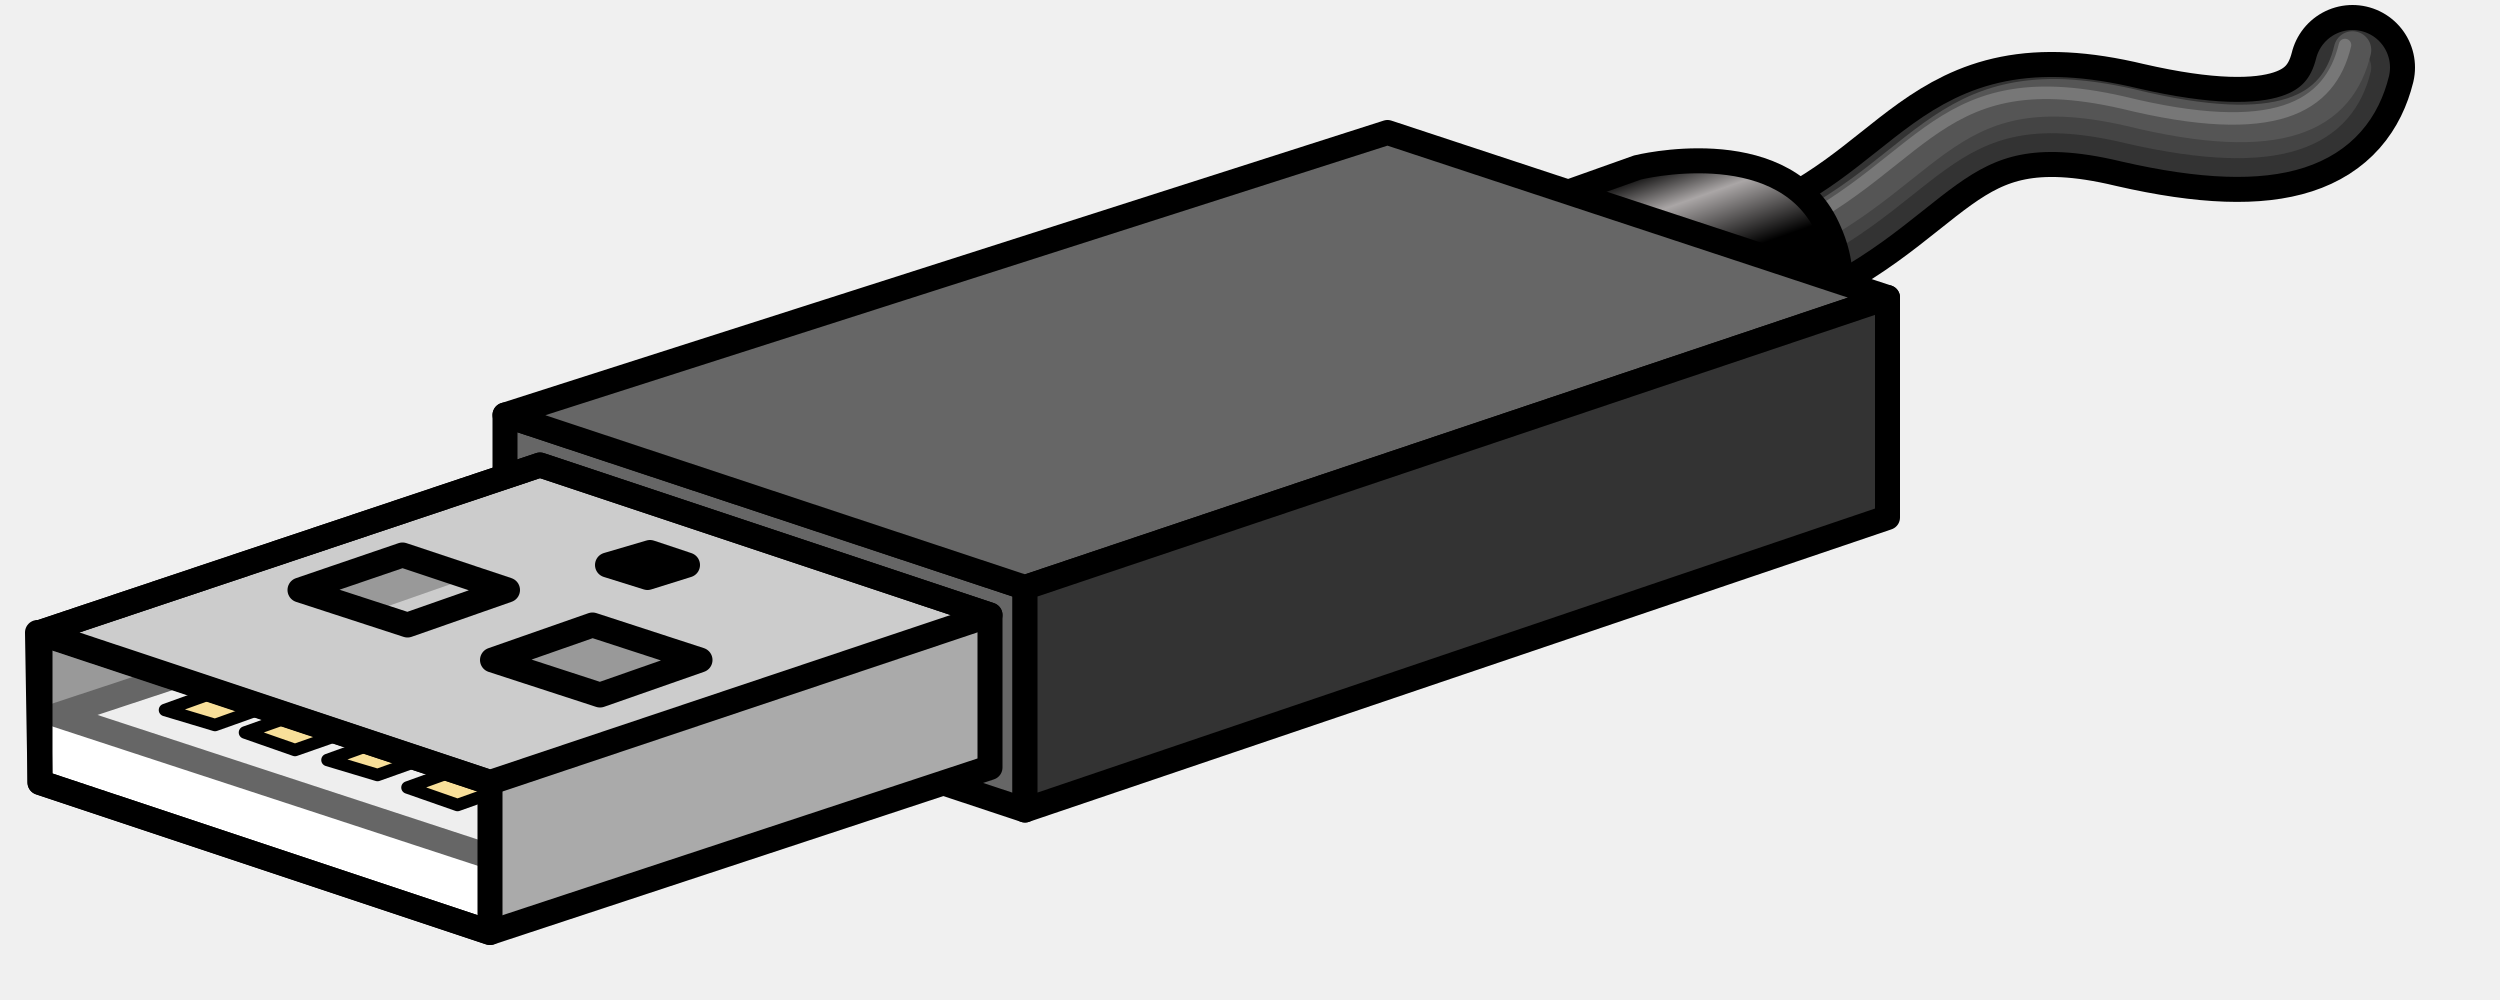
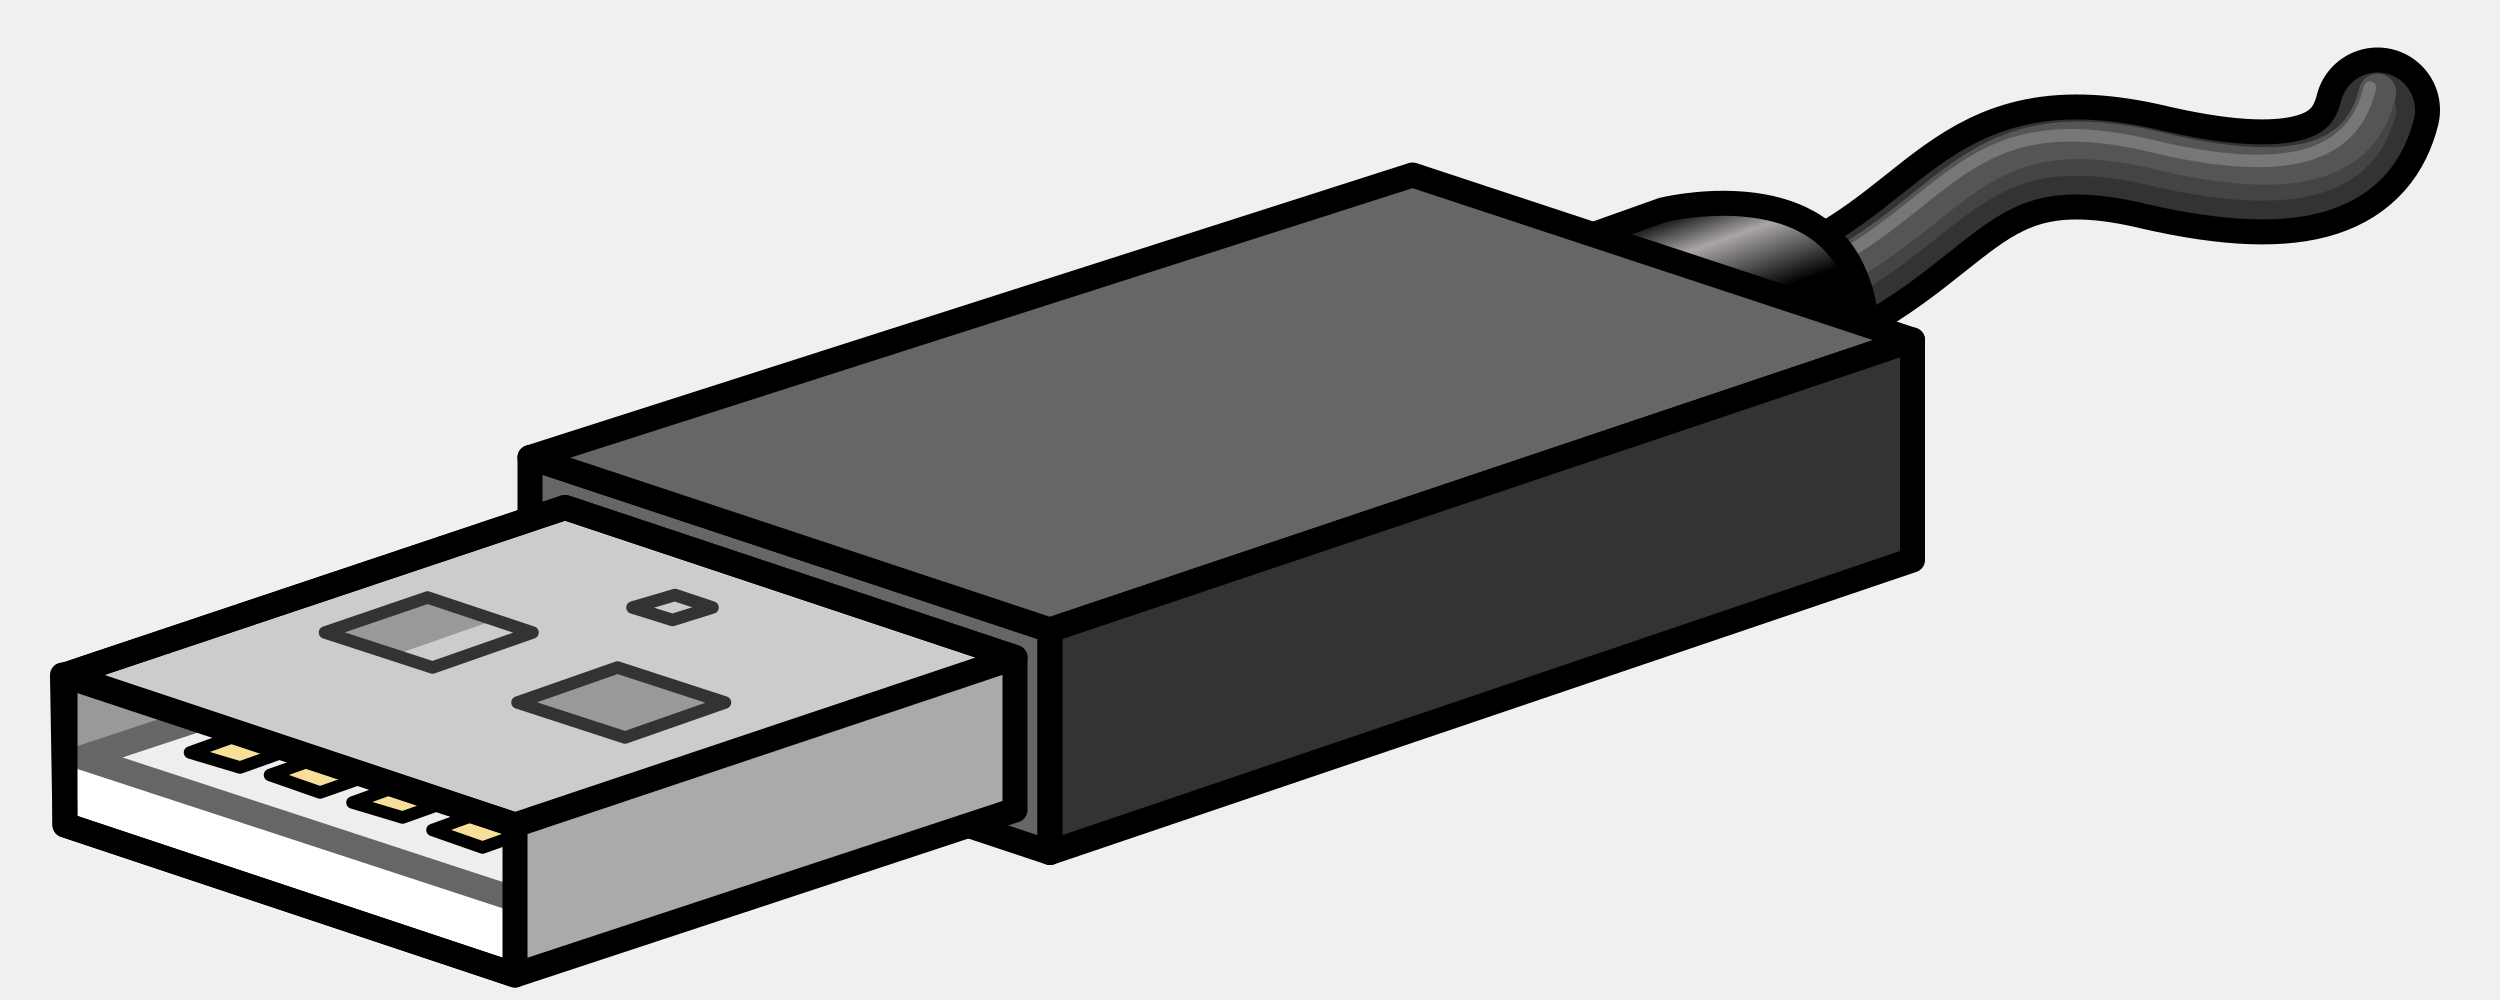
<svg xmlns="http://www.w3.org/2000/svg" viewBox="0 0 100 40">
  <defs>
    <linearGradient id="Gradient-0" x1="1.1" y1="-10.8" x2="4" y2="-2.6" gradientUnits="userSpaceOnUse">
      <stop offset="0" stop-color="#000" />
      <stop offset=".2" stop-color="#aaa6a6" />
      <stop offset=".5" stop-color="#000" />
    </linearGradient>
  </defs>
-   <g transform="translate(1.5,-0.2)">
+   <g transform="translate(2.5,1.5)">
    <g transform="translate(56.8,1.9)">
      <path d="M-30.3 23.5l32.7-11.3l9.5-3.2c7.1-2.6 7.1-7.6 15-5.7c6.1 1.4 8.3 .1 8.9-2.3" stroke="#000" fill="none" stroke-linecap="round" stroke-linejoin="round" stroke-width="5" />
      <path d="M-30.4 23.6l32.5-11.3l9.8-3.3c7.1-2.6 7.1-7.6 15-5.7c6.1 1.4 8.3 .1 8.9-2.3" stroke="#333" fill="none" stroke-linecap="round" stroke-linejoin="round" stroke-width="3" />
      <path d="M-30.4 23.6l31.4-11l10.9-3.6c7.1-2.6 7.1-7.6 15-5.7c6.1 1.4 8.3 .1 8.9-2.3" stroke="#444" fill="none" stroke-linecap="round" stroke-linejoin="round" stroke-width="1.5" />
      <path d="M-30.6 23.1l31.5-11.1l11-3.6c7.1-2.7 7.1-7.6 15-5.8c6.1 1.5 8.3 .2 8.9-2.3" stroke="#555" fill="none" stroke-linecap="round" stroke-linejoin="round" stroke-width="1.5" />
      <path d="M-30.6 22.8l31.2-11l11-3.6c7.1-2.7 7.1-7.6 15-5.8c6.1 1.5 8.3 .2 8.9-2.3" stroke="#777" fill="none" stroke-linecap="round" stroke-linejoin="round" stroke-width=".5" />
    </g>
    <path d="M0 0l5.6-2c0 0 4-2.3 1.9-6.4c-1.9-3.6-7.5-2.2-7.5-2.2l-5.9 2.1v6.2Z" stroke="#000" fill="url(#Gradient-0)" stroke-linecap="round" stroke-linejoin="round" transform="translate(64,17.5)" />
    <g transform="translate(18.7,5.5)">
      <path d="M20.8 18.2l-20.8-6.9v8.9l20.8 6.9v-8.9" stroke="#000" fill="#666" stroke-linecap="round" stroke-linejoin="round" />
      <path d="M20.8 18.2l-20.8-6.9l35.3-11.3l20 6.6c0 0-34.5 11.6-34.5 11.6Z" stroke="#000" fill="#666" stroke-linecap="round" stroke-linejoin="round" />
      <path d="M20.8 27.1l34.5-11.7v-8.8l-34.5 11.6c0 0 0 8.9 0 8.9Z" stroke="#000" fill="#333" stroke-linecap="round" stroke-linejoin="round" />
    </g>
    <g transform="translate(10.5,22.3)">
      <path d="M-10.4 9.2l20-6.7v-6l-20 6.7Z" fill="#999" />
      <g transform="translate(-9.3,2.3)">
        <path d="M-1 6.9l17.7 6l.1-2.9l-17.7-5.9c0 0-0.1 2.8-0.1 2.8Z" fill="#fff" />
        <path d="M-0.4 4.2l17.4 5.7l12-3.8l-17.3-5.9c0 0-12.1 4-12.1 4Z" stroke="#666" fill="#eee" stroke-linecap="round" stroke-linejoin="round" />
      </g>
      <path d="M-5.4 6.3l2 .6l5.9-2.1l-1.8-0.7c0 0-6.1 2.2-6.1 2.2Z" stroke="#000" fill="#f8df99" stroke-linecap="round" stroke-linejoin="round" stroke-width=".5" />
      <path d="M-2.2 7.2l2 .7l6-2.1l-1.8-0.8c0 0-6.2 2.2-6.2 2.2Z" stroke="#000" fill="#f8df99" stroke-linecap="round" stroke-linejoin="round" stroke-width=".5" />
      <path d="M1.1 8.3l2 .6l5.9-2.1l-1.8-0.7c0 0-6.1 2.2-6.1 2.2Z" stroke="#000" fill="#f8df99" stroke-linecap="round" stroke-linejoin="round" stroke-width=".5" />
      <path d="M4.3 9.4l2 .7l5.9-2.1l-1.8-0.8c0 0-6.1 2.2-6.1 2.2Z" stroke="#000" fill="#f8df99" stroke-linecap="round" stroke-linejoin="round" stroke-width=".5" />
      <path d="M7.6 15.2l20-6.6v-6.1l-20 6.7c0 0 0 6 0 6Z" fill="#aaa" />
      <path d="M-10.4 3.2l18 6l20-6.7l-18-6c0 0-20 6.7-20 6.7Z" stroke="#000" fill="#ccc" stroke-linecap="round" stroke-linejoin="round" />
      <path d="M-10.4 9.2l18 6v-6l-18.1-6c0 0 .1 6 .1 6Z" stroke="#000" fill="none" stroke-linecap="round" stroke-linejoin="round" />
      <path d="M-10.4 3.2v6l18 6l20-6.6v-6.1l-18-6c0 0-20 6.7-20 6.7Z" stroke="#000" fill="none" stroke-linecap="round" stroke-linejoin="round" />
-       <path d="M7.7 4.3l4.3 1.4l4-1.4l-4.3-1.4c0 0-4 1.4-4 1.4Z" stroke="#000" fill="#999" stroke-linecap="round" stroke-linejoin="round" />
+       <path d="M7.7 4.3l4.3 1.4l4-1.4l-4.3-1.4c0 0-4 1.4-4 1.4Z" stroke="#333" fill="#999" stroke-linecap="round" stroke-linejoin="round" stroke-width=".5" />
      <path d="M0 1.5l2.5 1l4-1.4l-2.4-1c0 0-4.1 1.4-4.1 1.4Z" fill="#999" />
-       <path d="M12.3 .5l1.6 .5l1.6-0.5l-1.5-0.5c0 0-1.7 .5-1.7 .5Z" stroke="#000" fill="none" stroke-linecap="round" stroke-linejoin="round" />
-       <path d="M0 1.5l4.3 1.4l4-1.4l-4.2-1.4c0 0-4.1 1.4-4.1 1.4Z" stroke="#000" fill="none" stroke-linecap="round" stroke-linejoin="round" />
+       <path d="M12.3 .5l1.6 .5l1.6-0.5l-1.5-0.5c0 0-1.7 .5-1.7 .5Z" stroke="#333" fill="none" stroke-linecap="round" stroke-linejoin="round" stroke-width=".5" />
+       <path d="M0 1.5l4.3 1.4l4-1.4l-4.2-1.4c0 0-4.1 1.4-4.1 1.4Z" stroke="#333" fill="none" stroke-linecap="round" stroke-linejoin="round" stroke-width=".5" />
    </g>
  </g>
</svg>
